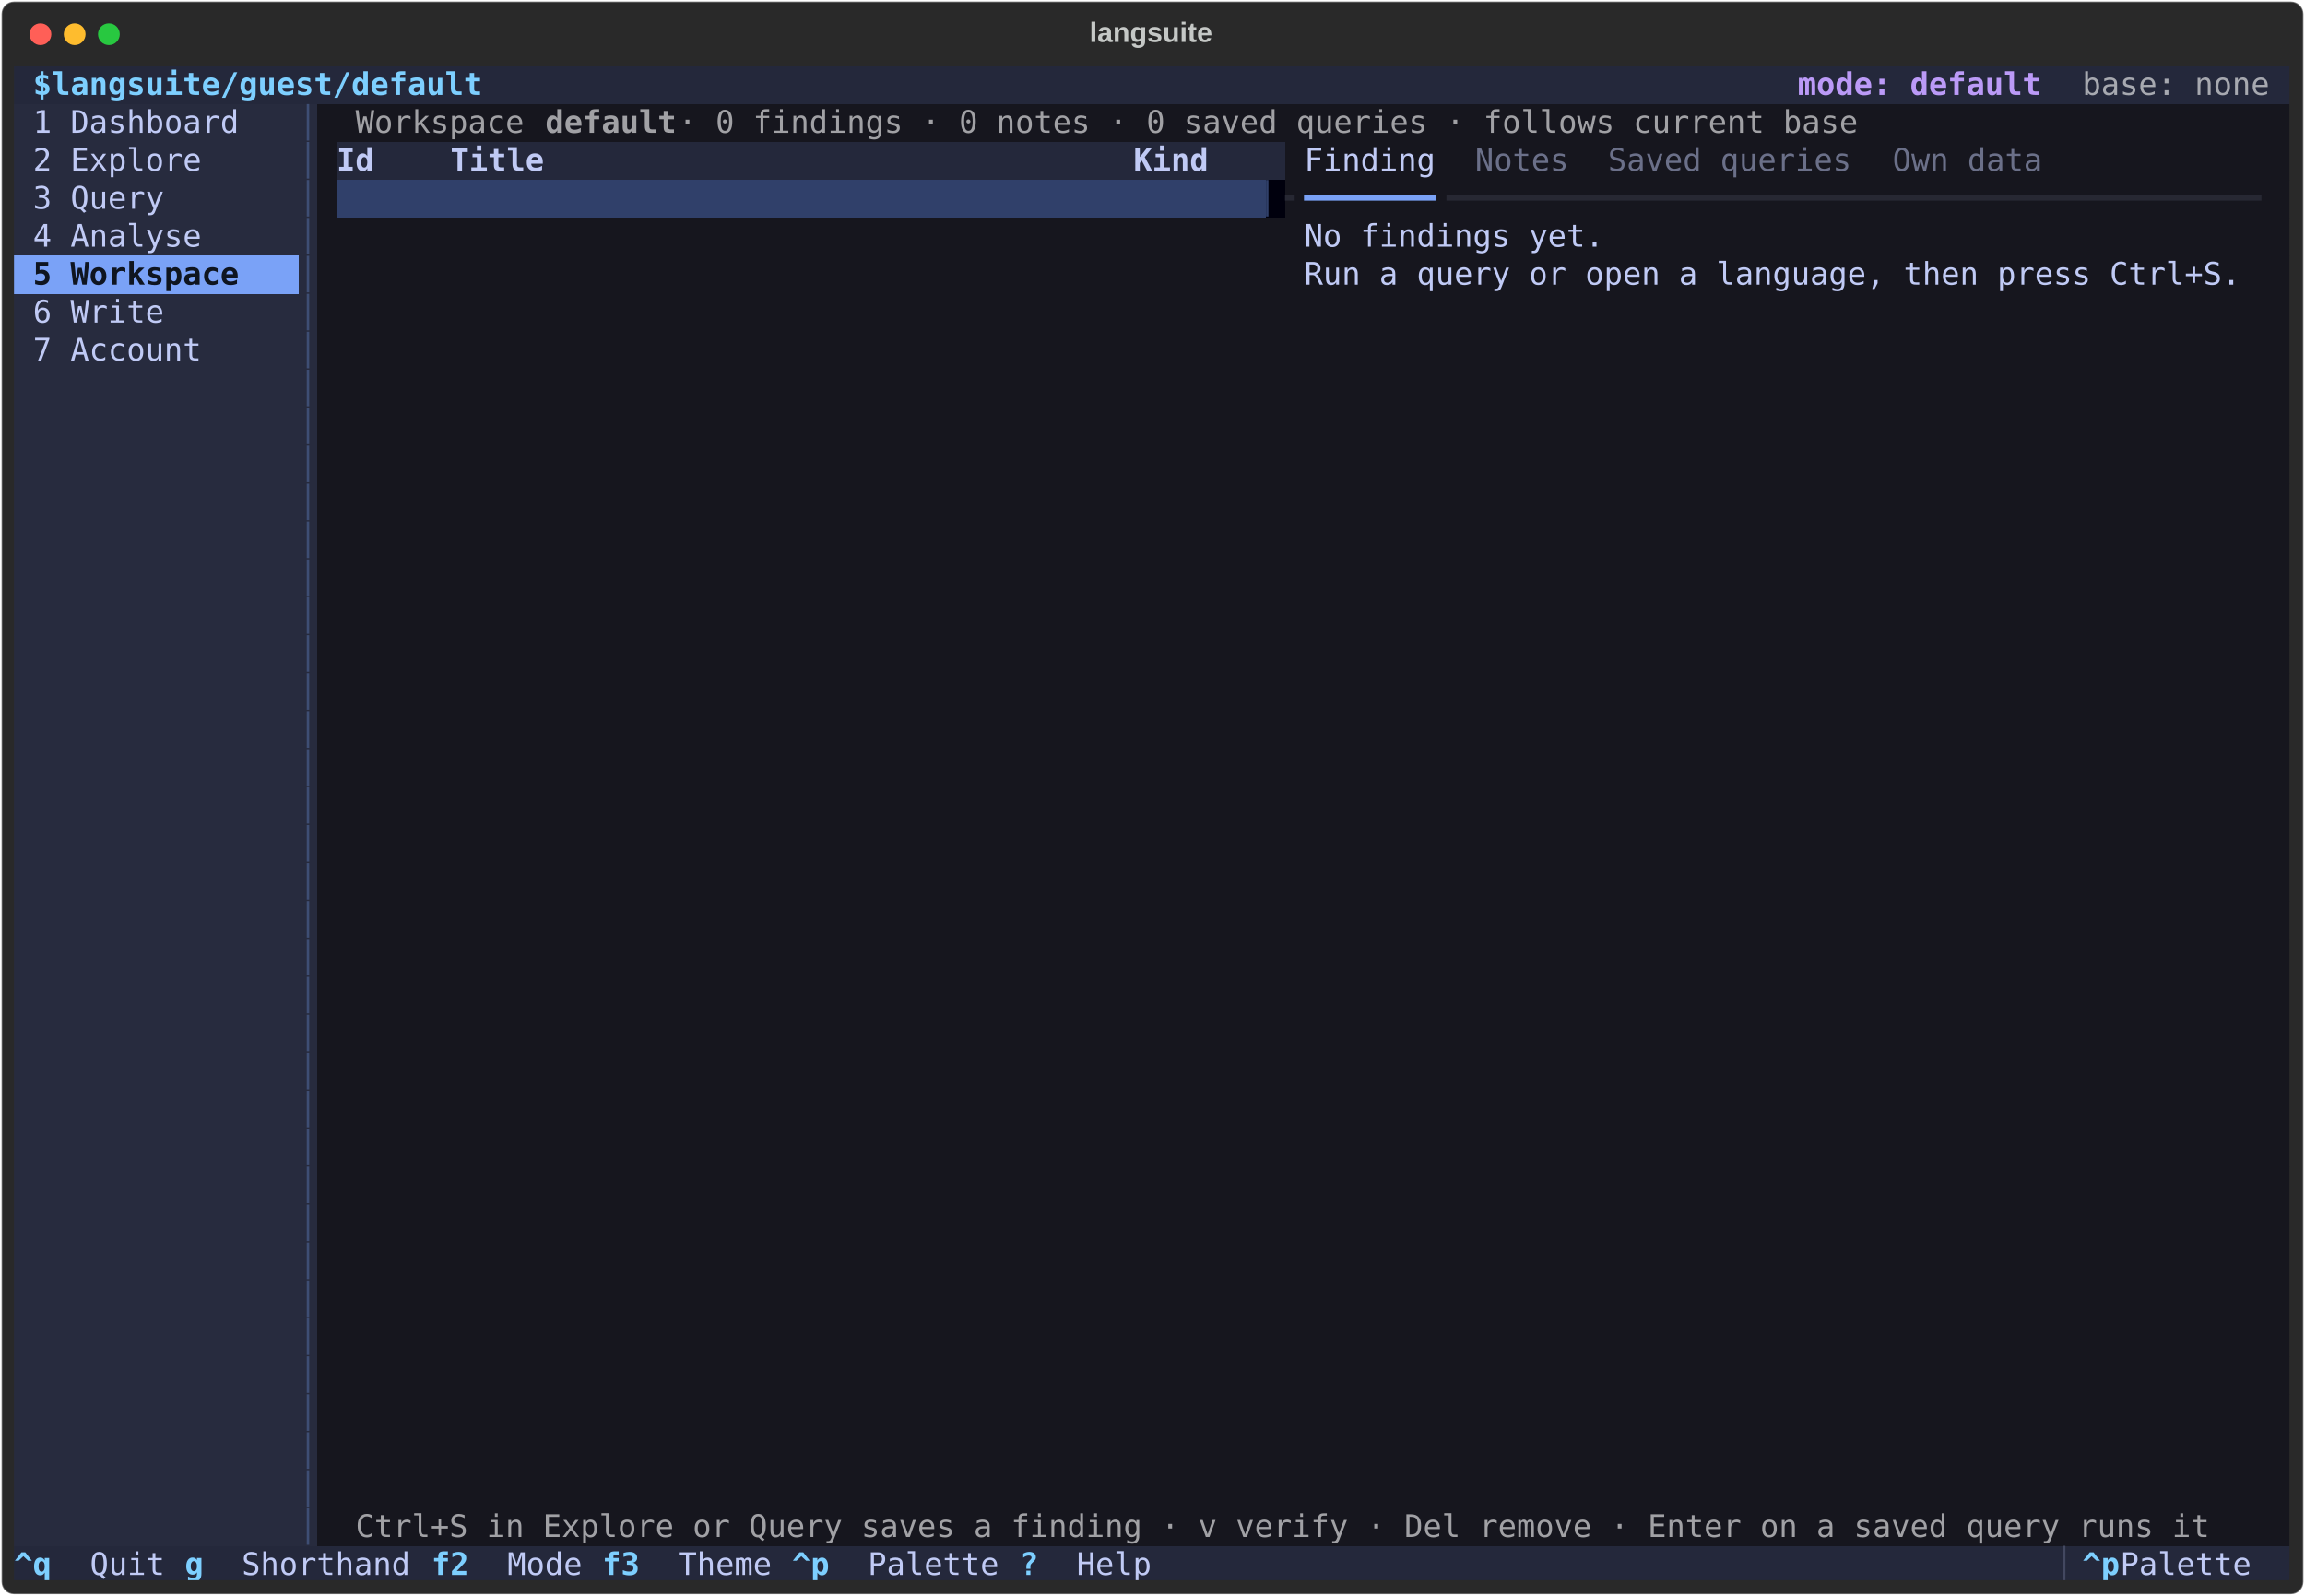
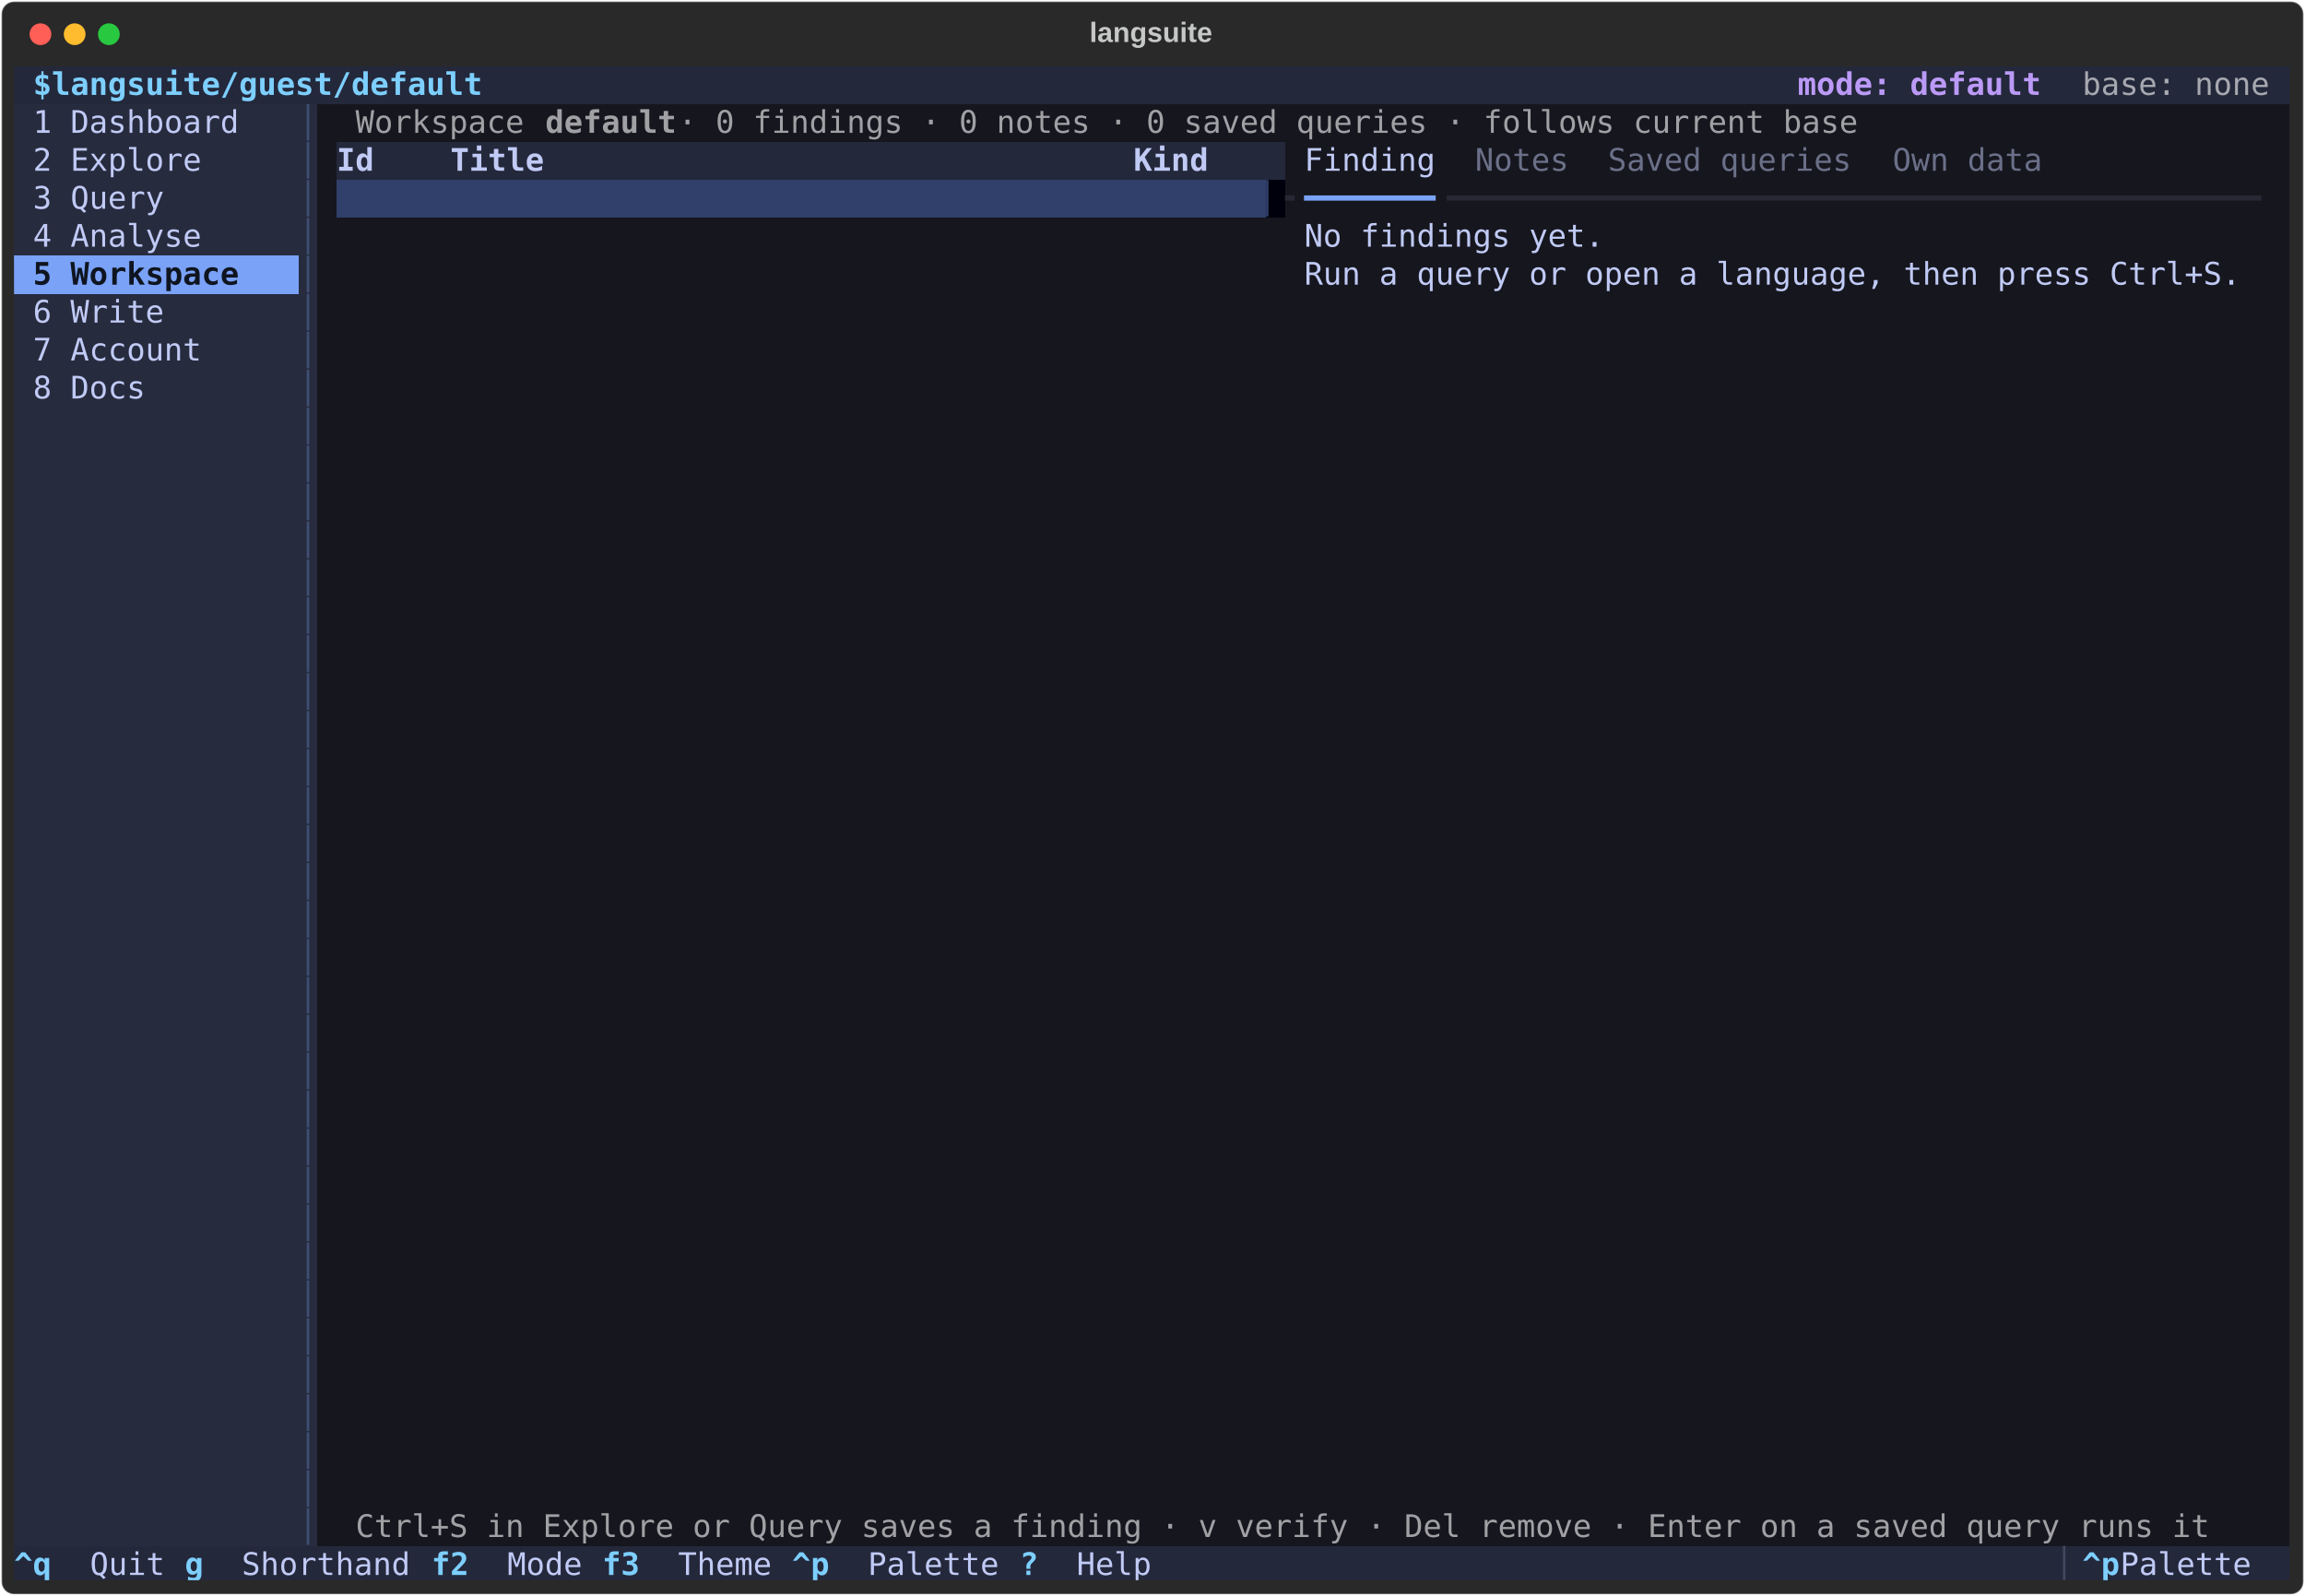
<svg xmlns="http://www.w3.org/2000/svg" class="rich-terminal" viewBox="0 0 1482 1026.0">
  <style>

    @font-face {
        font-family: "Fira Code";
        src: local("FiraCode-Regular"),
                url("https://cdnjs.cloudflare.com/ajax/libs/firacode/6.2.0/woff2/FiraCode-Regular.woff2") format("woff2"),
                url("https://cdnjs.cloudflare.com/ajax/libs/firacode/6.2.0/woff/FiraCode-Regular.woff") format("woff");
        font-style: normal;
        font-weight: 400;
    }
    @font-face {
        font-family: "Fira Code";
        src: local("FiraCode-Bold"),
                url("https://cdnjs.cloudflare.com/ajax/libs/firacode/6.2.0/woff2/FiraCode-Bold.woff2") format("woff2"),
                url("https://cdnjs.cloudflare.com/ajax/libs/firacode/6.2.0/woff/FiraCode-Bold.woff") format("woff");
        font-style: bold;
        font-weight: 700;
    }

    .terminal-matrix {
        font-family: Fira Code, monospace;
        font-size: 20px;
        line-height: 24.4px;
        font-variant-east-asian: full-width;
    }

    .terminal-title {
        font-size: 18px;
        font-weight: bold;
        font-family: arial;
    }

    .terminal-r1 { fill: #c5c8c6 }
.terminal-r2 { fill: #7dcfff;font-weight: bold }
.terminal-r3 { fill: #bb9af7;font-weight: bold }
.terminal-r4 { fill: #a7a9b0 }
.terminal-r5 { fill: #c0caf5 }
.terminal-r6 { fill: #3e4e74 }
.terminal-r7 { fill: #a1a1a5 }
.terminal-r8 { fill: #a1a1a5;font-weight: bold }
.terminal-r9 { fill: #c0caf5;font-weight: bold }
.terminal-r10 { fill: #6b7089 }
.terminal-r11 { fill: #1f2335 }
.terminal-r12 { fill: #30406a }
.terminal-r13 { fill: #272833 }
.terminal-r14 { fill: #7aa2f7 }
.terminal-r15 { fill: #0f1520;font-weight: bold }
.terminal-r16 { fill: #434860 }
    </style>
  <defs>
    <clipPath id="terminal-clip-terminal">
      <rect x="0" y="0" width="1463.0" height="975.0" />
    </clipPath>
    <clipPath id="terminal-line-0">
      <rect x="0" y="1.5" width="1464" height="24.65" />
    </clipPath>
    <clipPath id="terminal-line-1">
      <rect x="0" y="25.9" width="1464" height="24.65" />
    </clipPath>
    <clipPath id="terminal-line-2">
      <rect x="0" y="50.3" width="1464" height="24.65" />
    </clipPath>
    <clipPath id="terminal-line-3">
      <rect x="0" y="74.7" width="1464" height="24.65" />
    </clipPath>
    <clipPath id="terminal-line-4">
      <rect x="0" y="99.1" width="1464" height="24.65" />
    </clipPath>
    <clipPath id="terminal-line-5">
      <rect x="0" y="123.5" width="1464" height="24.65" />
    </clipPath>
    <clipPath id="terminal-line-6">
      <rect x="0" y="147.9" width="1464" height="24.65" />
    </clipPath>
    <clipPath id="terminal-line-7">
      <rect x="0" y="172.3" width="1464" height="24.65" />
    </clipPath>
    <clipPath id="terminal-line-8">
      <rect x="0" y="196.7" width="1464" height="24.65" />
    </clipPath>
    <clipPath id="terminal-line-9">
      <rect x="0" y="221.1" width="1464" height="24.65" />
    </clipPath>
    <clipPath id="terminal-line-10">
      <rect x="0" y="245.5" width="1464" height="24.65" />
    </clipPath>
    <clipPath id="terminal-line-11">
      <rect x="0" y="269.9" width="1464" height="24.65" />
    </clipPath>
    <clipPath id="terminal-line-12">
      <rect x="0" y="294.3" width="1464" height="24.65" />
    </clipPath>
    <clipPath id="terminal-line-13">
      <rect x="0" y="318.7" width="1464" height="24.65" />
    </clipPath>
    <clipPath id="terminal-line-14">
      <rect x="0" y="343.1" width="1464" height="24.65" />
    </clipPath>
    <clipPath id="terminal-line-15">
      <rect x="0" y="367.5" width="1464" height="24.65" />
    </clipPath>
    <clipPath id="terminal-line-16">
      <rect x="0" y="391.9" width="1464" height="24.65" />
    </clipPath>
    <clipPath id="terminal-line-17">
      <rect x="0" y="416.3" width="1464" height="24.65" />
    </clipPath>
    <clipPath id="terminal-line-18">
      <rect x="0" y="440.7" width="1464" height="24.65" />
    </clipPath>
    <clipPath id="terminal-line-19">
      <rect x="0" y="465.1" width="1464" height="24.65" />
    </clipPath>
    <clipPath id="terminal-line-20">
      <rect x="0" y="489.5" width="1464" height="24.65" />
    </clipPath>
    <clipPath id="terminal-line-21">
      <rect x="0" y="513.9" width="1464" height="24.65" />
    </clipPath>
    <clipPath id="terminal-line-22">
      <rect x="0" y="538.3" width="1464" height="24.65" />
    </clipPath>
    <clipPath id="terminal-line-23">
      <rect x="0" y="562.7" width="1464" height="24.65" />
    </clipPath>
    <clipPath id="terminal-line-24">
      <rect x="0" y="587.1" width="1464" height="24.65" />
    </clipPath>
    <clipPath id="terminal-line-25">
      <rect x="0" y="611.5" width="1464" height="24.65" />
    </clipPath>
    <clipPath id="terminal-line-26">
      <rect x="0" y="635.9" width="1464" height="24.65" />
    </clipPath>
    <clipPath id="terminal-line-27">
      <rect x="0" y="660.3" width="1464" height="24.65" />
    </clipPath>
    <clipPath id="terminal-line-28">
      <rect x="0" y="684.7" width="1464" height="24.65" />
    </clipPath>
    <clipPath id="terminal-line-29">
      <rect x="0" y="709.1" width="1464" height="24.65" />
    </clipPath>
    <clipPath id="terminal-line-30">
      <rect x="0" y="733.5" width="1464" height="24.65" />
    </clipPath>
    <clipPath id="terminal-line-31">
      <rect x="0" y="757.9" width="1464" height="24.65" />
    </clipPath>
    <clipPath id="terminal-line-32">
      <rect x="0" y="782.3" width="1464" height="24.65" />
    </clipPath>
    <clipPath id="terminal-line-33">
      <rect x="0" y="806.7" width="1464" height="24.65" />
    </clipPath>
    <clipPath id="terminal-line-34">
      <rect x="0" y="831.1" width="1464" height="24.65" />
    </clipPath>
    <clipPath id="terminal-line-35">
      <rect x="0" y="855.5" width="1464" height="24.65" />
    </clipPath>
    <clipPath id="terminal-line-36">
      <rect x="0" y="879.9" width="1464" height="24.65" />
    </clipPath>
    <clipPath id="terminal-line-37">
      <rect x="0" y="904.3" width="1464" height="24.65" />
    </clipPath>
    <clipPath id="terminal-line-38">
      <rect x="0" y="928.7" width="1464" height="24.65" />
    </clipPath>
  </defs>
  <rect fill="#292929" stroke="rgba(255,255,255,0.35)" stroke-width="1" x="1" y="1" width="1480" height="1024" rx="8" />
  <text class="terminal-title" fill="#c5c8c6" text-anchor="middle" x="740" y="27">langsuite</text>
  <g transform="translate(26,22)">
    <circle cx="0" cy="0" r="7" fill="#ff5f57" />
    <circle cx="22" cy="0" r="7" fill="#febc2e" />
    <circle cx="44" cy="0" r="7" fill="#28c840" />
  </g>
  <g transform="translate(9, 41)" clip-path="url(#terminal-clip-terminal)">
    <rect fill="#24283b" x="0" y="1.5" width="12.2" height="24.65" shape-rendering="crispEdges" />
    <rect fill="#24283b" x="12.2" y="1.5" width="292.8" height="24.65" shape-rendering="crispEdges" />
    <rect fill="#24283b" x="305" y="1.5" width="841.8" height="24.65" shape-rendering="crispEdges" />
    <rect fill="#24283b" x="1146.8" y="1.5" width="158.6" height="24.65" shape-rendering="crispEdges" />
    <rect fill="#24283b" x="1305.4" y="1.5" width="24.4" height="24.65" shape-rendering="crispEdges" />
    <rect fill="#24283b" x="1329.8" y="1.5" width="122" height="24.65" shape-rendering="crispEdges" />
    <rect fill="#24283b" x="1451.8" y="1.5" width="12.2" height="24.65" shape-rendering="crispEdges" />
    <rect fill="#272b3e" x="0" y="25.9" width="12.2" height="24.65" shape-rendering="crispEdges" />
    <rect fill="#272b3e" x="12.2" y="25.9" width="134.2" height="24.65" shape-rendering="crispEdges" />
    <rect fill="#272b3e" x="146.4" y="25.9" width="36.6" height="24.65" shape-rendering="crispEdges" />
    <rect fill="#272b3e" x="183" y="25.9" width="12.2" height="24.65" shape-rendering="crispEdges" />
    <rect fill="#16161e" x="195.2" y="25.9" width="24.4" height="24.65" shape-rendering="crispEdges" />
    <rect fill="#16161e" x="219.6" y="25.9" width="122" height="24.65" shape-rendering="crispEdges" />
    <rect fill="#16161e" x="341.6" y="25.9" width="85.4" height="24.65" shape-rendering="crispEdges" />
    <rect fill="#16161e" x="427" y="25.9" width="780.8" height="24.65" shape-rendering="crispEdges" />
    <rect fill="#16161e" x="1207.8" y="25.9" width="256.2" height="24.65" shape-rendering="crispEdges" />
    <rect fill="#272b3e" x="0" y="50.3" width="12.2" height="24.65" shape-rendering="crispEdges" />
    <rect fill="#272b3e" x="12.2" y="50.3" width="109.8" height="24.65" shape-rendering="crispEdges" />
    <rect fill="#272b3e" x="122" y="50.3" width="61" height="24.65" shape-rendering="crispEdges" />
    <rect fill="#272b3e" x="183" y="50.3" width="12.2" height="24.65" shape-rendering="crispEdges" />
    <rect fill="#16161e" x="195.2" y="50.3" width="12.2" height="24.65" shape-rendering="crispEdges" />
    <rect fill="#24283b" x="207.4" y="50.3" width="73.2" height="24.65" shape-rendering="crispEdges" />
    <rect fill="#24283b" x="280.6" y="50.3" width="439.2" height="24.65" shape-rendering="crispEdges" />
    <rect fill="#24283b" x="719.8" y="50.3" width="97.6" height="24.65" shape-rendering="crispEdges" />
    <rect fill="#16161e" x="817.4" y="50.3" width="12.2" height="24.65" shape-rendering="crispEdges" />
    <rect fill="#16161e" x="829.6" y="50.3" width="85.4" height="24.65" shape-rendering="crispEdges" />
    <rect fill="#16161e" x="915" y="50.3" width="24.4" height="24.65" shape-rendering="crispEdges" />
    <rect fill="#16161e" x="939.4" y="50.3" width="61" height="24.65" shape-rendering="crispEdges" />
    <rect fill="#16161e" x="1000.4" y="50.3" width="24.4" height="24.65" shape-rendering="crispEdges" />
    <rect fill="#16161e" x="1024.8" y="50.3" width="158.6" height="24.65" shape-rendering="crispEdges" />
    <rect fill="#16161e" x="1183.4" y="50.3" width="24.4" height="24.65" shape-rendering="crispEdges" />
    <rect fill="#16161e" x="1207.8" y="50.3" width="97.6" height="24.65" shape-rendering="crispEdges" />
    <rect fill="#16161e" x="1305.4" y="50.3" width="158.6" height="24.65" shape-rendering="crispEdges" />
    <rect fill="#272b3e" x="0" y="74.7" width="12.2" height="24.65" shape-rendering="crispEdges" />
    <rect fill="#272b3e" x="12.2" y="74.7" width="85.4" height="24.65" shape-rendering="crispEdges" />
    <rect fill="#272b3e" x="97.6" y="74.7" width="85.4" height="24.65" shape-rendering="crispEdges" />
    <rect fill="#272b3e" x="183" y="74.7" width="12.2" height="24.65" shape-rendering="crispEdges" />
    <rect fill="#16161e" x="195.2" y="74.7" width="12.2" height="24.65" shape-rendering="crispEdges" />
    <rect fill="#30406a" x="207.4" y="74.7" width="597.8" height="24.65" shape-rendering="crispEdges" />
    <rect fill="#00000d" x="805.2" y="74.7" width="12.2" height="24.65" shape-rendering="crispEdges" />
    <rect fill="#16161e" x="817.4" y="74.7" width="12.2" height="24.65" shape-rendering="crispEdges" />
    <rect fill="#16161e" x="829.6" y="74.7" width="85.4" height="24.65" shape-rendering="crispEdges" />
    <rect fill="#16161e" x="915" y="74.7" width="536.8" height="24.65" shape-rendering="crispEdges" />
    <rect fill="#16161e" x="1451.8" y="74.7" width="12.2" height="24.65" shape-rendering="crispEdges" />
    <rect fill="#272b3e" x="0" y="99.1" width="12.2" height="24.65" shape-rendering="crispEdges" />
    <rect fill="#272b3e" x="12.2" y="99.1" width="109.8" height="24.65" shape-rendering="crispEdges" />
    <rect fill="#272b3e" x="122" y="99.1" width="61" height="24.65" shape-rendering="crispEdges" />
    <rect fill="#272b3e" x="183" y="99.1" width="12.2" height="24.65" shape-rendering="crispEdges" />
    <rect fill="#16161e" x="195.2" y="99.1" width="634.4" height="24.65" shape-rendering="crispEdges" />
    <rect fill="#16161e" x="829.6" y="99.1" width="195.2" height="24.65" shape-rendering="crispEdges" />
    <rect fill="#16161e" x="1024.8" y="99.1" width="439.2" height="24.65" shape-rendering="crispEdges" />
    <rect fill="#7aa2f7" x="0" y="123.5" width="12.2" height="24.65" shape-rendering="crispEdges" />
    <rect fill="#7aa2f7" x="12.2" y="123.5" width="134.2" height="24.65" shape-rendering="crispEdges" />
    <rect fill="#7aa2f7" x="146.4" y="123.5" width="36.6" height="24.65" shape-rendering="crispEdges" />
    <rect fill="#272b3e" x="183" y="123.5" width="12.2" height="24.65" shape-rendering="crispEdges" />
    <rect fill="#16161e" x="195.2" y="123.5" width="634.4" height="24.65" shape-rendering="crispEdges" />
    <rect fill="#16161e" x="829.6" y="123.5" width="610" height="24.65" shape-rendering="crispEdges" />
    <rect fill="#16161e" x="1439.6" y="123.5" width="24.4" height="24.65" shape-rendering="crispEdges" />
    <rect fill="#272b3e" x="0" y="147.9" width="12.2" height="24.65" shape-rendering="crispEdges" />
    <rect fill="#272b3e" x="12.2" y="147.9" width="85.4" height="24.65" shape-rendering="crispEdges" />
    <rect fill="#272b3e" x="97.6" y="147.9" width="85.4" height="24.65" shape-rendering="crispEdges" />
    <rect fill="#272b3e" x="183" y="147.9" width="12.2" height="24.65" shape-rendering="crispEdges" />
    <rect fill="#16161e" x="195.2" y="147.9" width="1268.8" height="24.65" shape-rendering="crispEdges" />
    <rect fill="#272b3e" x="0" y="172.3" width="12.2" height="24.65" shape-rendering="crispEdges" />
    <rect fill="#272b3e" x="12.2" y="172.3" width="109.8" height="24.65" shape-rendering="crispEdges" />
    <rect fill="#272b3e" x="122" y="172.3" width="61" height="24.65" shape-rendering="crispEdges" />
    <rect fill="#272b3e" x="183" y="172.3" width="12.2" height="24.65" shape-rendering="crispEdges" />
    <rect fill="#16161e" x="195.2" y="172.3" width="1268.8" height="24.65" shape-rendering="crispEdges" />
-     <rect fill="#272b3e" x="0" y="196.7" width="183" height="24.65" shape-rendering="crispEdges" />
+     <rect fill="#272b3e" x="0" y="196.7" width="12.2" height="24.65" shape-rendering="crispEdges" />
+     <rect fill="#272b3e" x="12.2" y="196.7" width="73.2" height="24.65" shape-rendering="crispEdges" />
+     <rect fill="#272b3e" x="85.4" y="196.7" width="97.6" height="24.65" shape-rendering="crispEdges" />
    <rect fill="#272b3e" x="183" y="196.7" width="12.2" height="24.65" shape-rendering="crispEdges" />
    <rect fill="#16161e" x="195.2" y="196.7" width="1268.8" height="24.65" shape-rendering="crispEdges" />
    <rect fill="#272b3e" x="0" y="221.1" width="183" height="24.65" shape-rendering="crispEdges" />
    <rect fill="#272b3e" x="183" y="221.1" width="12.2" height="24.65" shape-rendering="crispEdges" />
    <rect fill="#16161e" x="195.2" y="221.1" width="1268.8" height="24.65" shape-rendering="crispEdges" />
    <rect fill="#272b3e" x="0" y="245.5" width="183" height="24.65" shape-rendering="crispEdges" />
    <rect fill="#272b3e" x="183" y="245.5" width="12.2" height="24.65" shape-rendering="crispEdges" />
    <rect fill="#16161e" x="195.2" y="245.5" width="1268.8" height="24.65" shape-rendering="crispEdges" />
    <rect fill="#272b3e" x="0" y="269.9" width="183" height="24.65" shape-rendering="crispEdges" />
    <rect fill="#272b3e" x="183" y="269.9" width="12.2" height="24.65" shape-rendering="crispEdges" />
    <rect fill="#16161e" x="195.2" y="269.9" width="1268.8" height="24.65" shape-rendering="crispEdges" />
    <rect fill="#272b3e" x="0" y="294.3" width="183" height="24.65" shape-rendering="crispEdges" />
    <rect fill="#272b3e" x="183" y="294.3" width="12.2" height="24.65" shape-rendering="crispEdges" />
    <rect fill="#16161e" x="195.2" y="294.3" width="1268.8" height="24.65" shape-rendering="crispEdges" />
    <rect fill="#272b3e" x="0" y="318.7" width="183" height="24.65" shape-rendering="crispEdges" />
    <rect fill="#272b3e" x="183" y="318.7" width="12.2" height="24.65" shape-rendering="crispEdges" />
    <rect fill="#16161e" x="195.2" y="318.7" width="1268.8" height="24.65" shape-rendering="crispEdges" />
    <rect fill="#272b3e" x="0" y="343.1" width="183" height="24.65" shape-rendering="crispEdges" />
    <rect fill="#272b3e" x="183" y="343.1" width="12.2" height="24.65" shape-rendering="crispEdges" />
    <rect fill="#16161e" x="195.2" y="343.1" width="1268.8" height="24.65" shape-rendering="crispEdges" />
    <rect fill="#272b3e" x="0" y="367.5" width="183" height="24.65" shape-rendering="crispEdges" />
    <rect fill="#272b3e" x="183" y="367.5" width="12.2" height="24.65" shape-rendering="crispEdges" />
    <rect fill="#16161e" x="195.2" y="367.5" width="1268.8" height="24.65" shape-rendering="crispEdges" />
    <rect fill="#272b3e" x="0" y="391.9" width="183" height="24.65" shape-rendering="crispEdges" />
    <rect fill="#272b3e" x="183" y="391.9" width="12.2" height="24.65" shape-rendering="crispEdges" />
    <rect fill="#16161e" x="195.2" y="391.9" width="1268.8" height="24.65" shape-rendering="crispEdges" />
    <rect fill="#272b3e" x="0" y="416.3" width="183" height="24.65" shape-rendering="crispEdges" />
    <rect fill="#272b3e" x="183" y="416.3" width="12.2" height="24.65" shape-rendering="crispEdges" />
    <rect fill="#16161e" x="195.2" y="416.3" width="1268.8" height="24.65" shape-rendering="crispEdges" />
    <rect fill="#272b3e" x="0" y="440.7" width="183" height="24.65" shape-rendering="crispEdges" />
    <rect fill="#272b3e" x="183" y="440.7" width="12.2" height="24.65" shape-rendering="crispEdges" />
    <rect fill="#16161e" x="195.2" y="440.7" width="1268.8" height="24.65" shape-rendering="crispEdges" />
    <rect fill="#272b3e" x="0" y="465.1" width="183" height="24.65" shape-rendering="crispEdges" />
    <rect fill="#272b3e" x="183" y="465.1" width="12.2" height="24.65" shape-rendering="crispEdges" />
    <rect fill="#16161e" x="195.2" y="465.1" width="1268.8" height="24.65" shape-rendering="crispEdges" />
    <rect fill="#272b3e" x="0" y="489.5" width="183" height="24.65" shape-rendering="crispEdges" />
    <rect fill="#272b3e" x="183" y="489.5" width="12.2" height="24.65" shape-rendering="crispEdges" />
    <rect fill="#16161e" x="195.2" y="489.5" width="1268.8" height="24.65" shape-rendering="crispEdges" />
    <rect fill="#272b3e" x="0" y="513.9" width="183" height="24.65" shape-rendering="crispEdges" />
    <rect fill="#272b3e" x="183" y="513.9" width="12.2" height="24.65" shape-rendering="crispEdges" />
    <rect fill="#16161e" x="195.2" y="513.9" width="1268.8" height="24.65" shape-rendering="crispEdges" />
    <rect fill="#272b3e" x="0" y="538.3" width="183" height="24.65" shape-rendering="crispEdges" />
    <rect fill="#272b3e" x="183" y="538.3" width="12.2" height="24.65" shape-rendering="crispEdges" />
    <rect fill="#16161e" x="195.2" y="538.3" width="1268.8" height="24.65" shape-rendering="crispEdges" />
    <rect fill="#272b3e" x="0" y="562.7" width="183" height="24.65" shape-rendering="crispEdges" />
    <rect fill="#272b3e" x="183" y="562.7" width="12.2" height="24.65" shape-rendering="crispEdges" />
    <rect fill="#16161e" x="195.2" y="562.7" width="1268.8" height="24.65" shape-rendering="crispEdges" />
    <rect fill="#272b3e" x="0" y="587.1" width="183" height="24.65" shape-rendering="crispEdges" />
    <rect fill="#272b3e" x="183" y="587.1" width="12.2" height="24.65" shape-rendering="crispEdges" />
    <rect fill="#16161e" x="195.2" y="587.1" width="1268.8" height="24.65" shape-rendering="crispEdges" />
    <rect fill="#272b3e" x="0" y="611.5" width="183" height="24.65" shape-rendering="crispEdges" />
    <rect fill="#272b3e" x="183" y="611.5" width="12.2" height="24.65" shape-rendering="crispEdges" />
    <rect fill="#16161e" x="195.2" y="611.5" width="1268.8" height="24.65" shape-rendering="crispEdges" />
    <rect fill="#272b3e" x="0" y="635.9" width="183" height="24.65" shape-rendering="crispEdges" />
    <rect fill="#272b3e" x="183" y="635.9" width="12.2" height="24.65" shape-rendering="crispEdges" />
    <rect fill="#16161e" x="195.2" y="635.9" width="1268.8" height="24.65" shape-rendering="crispEdges" />
    <rect fill="#272b3e" x="0" y="660.3" width="183" height="24.65" shape-rendering="crispEdges" />
    <rect fill="#272b3e" x="183" y="660.3" width="12.2" height="24.65" shape-rendering="crispEdges" />
    <rect fill="#16161e" x="195.2" y="660.3" width="1268.8" height="24.65" shape-rendering="crispEdges" />
    <rect fill="#272b3e" x="0" y="684.7" width="183" height="24.65" shape-rendering="crispEdges" />
    <rect fill="#272b3e" x="183" y="684.7" width="12.2" height="24.65" shape-rendering="crispEdges" />
    <rect fill="#16161e" x="195.2" y="684.7" width="1268.8" height="24.65" shape-rendering="crispEdges" />
    <rect fill="#272b3e" x="0" y="709.1" width="183" height="24.65" shape-rendering="crispEdges" />
    <rect fill="#272b3e" x="183" y="709.1" width="12.2" height="24.65" shape-rendering="crispEdges" />
    <rect fill="#16161e" x="195.2" y="709.1" width="1268.8" height="24.65" shape-rendering="crispEdges" />
    <rect fill="#272b3e" x="0" y="733.5" width="183" height="24.65" shape-rendering="crispEdges" />
    <rect fill="#272b3e" x="183" y="733.5" width="12.2" height="24.65" shape-rendering="crispEdges" />
    <rect fill="#16161e" x="195.2" y="733.5" width="1268.8" height="24.65" shape-rendering="crispEdges" />
    <rect fill="#272b3e" x="0" y="757.9" width="183" height="24.65" shape-rendering="crispEdges" />
    <rect fill="#272b3e" x="183" y="757.9" width="12.2" height="24.65" shape-rendering="crispEdges" />
    <rect fill="#16161e" x="195.2" y="757.9" width="1268.8" height="24.65" shape-rendering="crispEdges" />
    <rect fill="#272b3e" x="0" y="782.3" width="183" height="24.65" shape-rendering="crispEdges" />
    <rect fill="#272b3e" x="183" y="782.3" width="12.2" height="24.65" shape-rendering="crispEdges" />
    <rect fill="#16161e" x="195.2" y="782.3" width="1268.8" height="24.65" shape-rendering="crispEdges" />
    <rect fill="#272b3e" x="0" y="806.7" width="183" height="24.65" shape-rendering="crispEdges" />
    <rect fill="#272b3e" x="183" y="806.7" width="12.2" height="24.65" shape-rendering="crispEdges" />
    <rect fill="#16161e" x="195.2" y="806.7" width="1268.8" height="24.65" shape-rendering="crispEdges" />
    <rect fill="#272b3e" x="0" y="831.1" width="183" height="24.65" shape-rendering="crispEdges" />
    <rect fill="#272b3e" x="183" y="831.1" width="12.2" height="24.65" shape-rendering="crispEdges" />
    <rect fill="#16161e" x="195.2" y="831.1" width="1268.8" height="24.65" shape-rendering="crispEdges" />
    <rect fill="#272b3e" x="0" y="855.5" width="183" height="24.65" shape-rendering="crispEdges" />
    <rect fill="#272b3e" x="183" y="855.5" width="12.2" height="24.65" shape-rendering="crispEdges" />
    <rect fill="#16161e" x="195.2" y="855.5" width="1268.8" height="24.65" shape-rendering="crispEdges" />
    <rect fill="#272b3e" x="0" y="879.9" width="183" height="24.65" shape-rendering="crispEdges" />
    <rect fill="#272b3e" x="183" y="879.9" width="12.2" height="24.65" shape-rendering="crispEdges" />
    <rect fill="#16161e" x="195.2" y="879.9" width="1268.8" height="24.65" shape-rendering="crispEdges" />
    <rect fill="#272b3e" x="0" y="904.3" width="183" height="24.65" shape-rendering="crispEdges" />
    <rect fill="#272b3e" x="183" y="904.3" width="12.2" height="24.65" shape-rendering="crispEdges" />
    <rect fill="#16161e" x="195.2" y="904.3" width="1268.8" height="24.65" shape-rendering="crispEdges" />
    <rect fill="#272b3e" x="0" y="928.7" width="183" height="24.65" shape-rendering="crispEdges" />
    <rect fill="#272b3e" x="183" y="928.7" width="12.2" height="24.65" shape-rendering="crispEdges" />
    <rect fill="#16161e" x="195.2" y="928.7" width="24.4" height="24.65" shape-rendering="crispEdges" />
    <rect fill="#16161e" x="219.6" y="928.7" width="1207.8" height="24.65" shape-rendering="crispEdges" />
    <rect fill="#16161e" x="1427.4" y="928.7" width="36.6" height="24.65" shape-rendering="crispEdges" />
    <rect fill="#24283b" x="0" y="953.1" width="48.8" height="24.65" shape-rendering="crispEdges" />
    <rect fill="#24283b" x="48.8" y="953.1" width="61" height="24.65" shape-rendering="crispEdges" />
    <rect fill="#24283b" x="109.8" y="953.1" width="36.6" height="24.65" shape-rendering="crispEdges" />
    <rect fill="#24283b" x="146.4" y="953.1" width="122" height="24.65" shape-rendering="crispEdges" />
    <rect fill="#24283b" x="268.4" y="953.1" width="48.8" height="24.65" shape-rendering="crispEdges" />
    <rect fill="#24283b" x="317.2" y="953.1" width="61" height="24.65" shape-rendering="crispEdges" />
    <rect fill="#24283b" x="378.2" y="953.1" width="48.8" height="24.65" shape-rendering="crispEdges" />
    <rect fill="#24283b" x="427" y="953.1" width="73.2" height="24.65" shape-rendering="crispEdges" />
    <rect fill="#24283b" x="500.2" y="953.1" width="48.8" height="24.65" shape-rendering="crispEdges" />
    <rect fill="#24283b" x="549" y="953.1" width="97.6" height="24.65" shape-rendering="crispEdges" />
    <rect fill="#24283b" x="646.6" y="953.1" width="36.6" height="24.65" shape-rendering="crispEdges" />
    <rect fill="#24283b" x="683.2" y="953.1" width="61" height="24.65" shape-rendering="crispEdges" />
    <rect fill="#24283b" x="744.2" y="953.1" width="573.4" height="24.65" shape-rendering="crispEdges" />
    <rect fill="#24283b" x="1317.6" y="953.1" width="12.2" height="24.65" shape-rendering="crispEdges" />
    <rect fill="#24283b" x="1329.8" y="953.1" width="24.4" height="24.65" shape-rendering="crispEdges" />
    <rect fill="#24283b" x="1354.2" y="953.1" width="97.6" height="24.65" shape-rendering="crispEdges" />
    <rect fill="#24283b" x="1451.8" y="953.1" width="12.2" height="24.65" shape-rendering="crispEdges" />
    <g class="terminal-matrix">
      <text class="terminal-r2" x="12.2" y="20" textLength="292.8" clip-path="url(#terminal-line-0)">$langsuite/guest/default</text>
      <text class="terminal-r3" x="1146.8" y="20" textLength="158.6" clip-path="url(#terminal-line-0)">mode: default</text>
      <text class="terminal-r4" x="1329.8" y="20" textLength="122" clip-path="url(#terminal-line-0)">base: none</text>
      <text class="terminal-r1" x="1464" y="20" textLength="12.2" clip-path="url(#terminal-line-0)">
</text>
      <text class="terminal-r5" x="12.2" y="44.4" textLength="134.2" clip-path="url(#terminal-line-1)">1 Dashboard</text>
      <text class="terminal-r6" x="183" y="44.4" textLength="12.2" clip-path="url(#terminal-line-1)">│</text>
      <text class="terminal-r7" x="219.6" y="44.4" textLength="122" clip-path="url(#terminal-line-1)">Workspace </text>
      <text class="terminal-r8" x="341.6" y="44.4" textLength="85.4" clip-path="url(#terminal-line-1)">default</text>
      <text class="terminal-r7" x="427" y="44.4" textLength="780.8" clip-path="url(#terminal-line-1)"> · 0 findings · 0 notes · 0 saved queries · follows current base</text>
      <text class="terminal-r1" x="1464" y="44.4" textLength="12.2" clip-path="url(#terminal-line-1)">
</text>
      <text class="terminal-r5" x="12.2" y="68.8" textLength="109.8" clip-path="url(#terminal-line-2)">2 Explore</text>
      <text class="terminal-r6" x="183" y="68.8" textLength="12.2" clip-path="url(#terminal-line-2)">│</text>
      <text class="terminal-r9" x="207.4" y="68.8" textLength="73.2" clip-path="url(#terminal-line-2)"> Id   </text>
      <text class="terminal-r9" x="280.6" y="68.8" textLength="439.2" clip-path="url(#terminal-line-2)"> Title                              </text>
      <text class="terminal-r9" x="719.8" y="68.8" textLength="97.6" clip-path="url(#terminal-line-2)"> Kind   </text>
      <text class="terminal-r5" x="829.6" y="68.8" textLength="85.4" clip-path="url(#terminal-line-2)">Finding</text>
      <text class="terminal-r10" x="939.4" y="68.8" textLength="61" clip-path="url(#terminal-line-2)">Notes</text>
      <text class="terminal-r10" x="1024.8" y="68.8" textLength="158.6" clip-path="url(#terminal-line-2)">Saved queries</text>
      <text class="terminal-r10" x="1207.8" y="68.8" textLength="97.6" clip-path="url(#terminal-line-2)">Own data</text>
      <text class="terminal-r1" x="1464" y="68.8" textLength="12.2" clip-path="url(#terminal-line-2)">
</text>
      <text class="terminal-r5" x="12.2" y="93.2" textLength="85.4" clip-path="url(#terminal-line-3)">3 Query</text>
      <text class="terminal-r6" x="183" y="93.2" textLength="12.2" clip-path="url(#terminal-line-3)">│</text>
      <text class="terminal-r12" x="805.2" y="93.2" textLength="12.2" clip-path="url(#terminal-line-3)">▏</text>
      <text class="terminal-r13" x="817.4" y="93.2" textLength="12.2" clip-path="url(#terminal-line-3)">╸</text>
      <text class="terminal-r14" x="829.6" y="93.2" textLength="85.4" clip-path="url(#terminal-line-3)">━━━━━━━</text>
      <text class="terminal-r13" x="915" y="93.2" textLength="536.8" clip-path="url(#terminal-line-3)">╺━━━━━━━━━━━━━━━━━━━━━━━━━━━━━━━━━━━━━━━━━━━</text>
      <text class="terminal-r1" x="1464" y="93.2" textLength="12.2" clip-path="url(#terminal-line-3)">
</text>
      <text class="terminal-r5" x="12.2" y="117.6" textLength="109.8" clip-path="url(#terminal-line-4)">4 Analyse</text>
      <text class="terminal-r6" x="183" y="117.6" textLength="12.2" clip-path="url(#terminal-line-4)">│</text>
      <text class="terminal-r5" x="829.6" y="117.6" textLength="195.2" clip-path="url(#terminal-line-4)">No findings yet.</text>
      <text class="terminal-r1" x="1464" y="117.6" textLength="12.2" clip-path="url(#terminal-line-4)">
</text>
      <text class="terminal-r15" x="12.2" y="142" textLength="134.2" clip-path="url(#terminal-line-5)">5 Workspace</text>
      <text class="terminal-r6" x="183" y="142" textLength="12.2" clip-path="url(#terminal-line-5)">│</text>
      <text class="terminal-r5" x="829.6" y="142" textLength="610" clip-path="url(#terminal-line-5)">Run a query or open a language, then press Ctrl+S.</text>
      <text class="terminal-r1" x="1464" y="142" textLength="12.2" clip-path="url(#terminal-line-5)">
</text>
      <text class="terminal-r5" x="12.2" y="166.4" textLength="85.4" clip-path="url(#terminal-line-6)">6 Write</text>
      <text class="terminal-r6" x="183" y="166.4" textLength="12.2" clip-path="url(#terminal-line-6)">│</text>
      <text class="terminal-r1" x="1464" y="166.4" textLength="12.2" clip-path="url(#terminal-line-6)">
</text>
      <text class="terminal-r5" x="12.2" y="190.8" textLength="109.8" clip-path="url(#terminal-line-7)">7 Account</text>
      <text class="terminal-r6" x="183" y="190.8" textLength="12.2" clip-path="url(#terminal-line-7)">│</text>
      <text class="terminal-r1" x="1464" y="190.8" textLength="12.2" clip-path="url(#terminal-line-7)">
</text>
+       <text class="terminal-r5" x="12.2" y="215.2" textLength="73.2" clip-path="url(#terminal-line-8)">8 Docs</text>
      <text class="terminal-r6" x="183" y="215.2" textLength="12.2" clip-path="url(#terminal-line-8)">│</text>
      <text class="terminal-r1" x="1464" y="215.2" textLength="12.2" clip-path="url(#terminal-line-8)">
</text>
      <text class="terminal-r6" x="183" y="239.6" textLength="12.2" clip-path="url(#terminal-line-9)">│</text>
      <text class="terminal-r1" x="1464" y="239.6" textLength="12.2" clip-path="url(#terminal-line-9)">
</text>
      <text class="terminal-r6" x="183" y="264" textLength="12.2" clip-path="url(#terminal-line-10)">│</text>
      <text class="terminal-r1" x="1464" y="264" textLength="12.2" clip-path="url(#terminal-line-10)">
</text>
      <text class="terminal-r6" x="183" y="288.4" textLength="12.2" clip-path="url(#terminal-line-11)">│</text>
      <text class="terminal-r1" x="1464" y="288.4" textLength="12.2" clip-path="url(#terminal-line-11)">
</text>
      <text class="terminal-r6" x="183" y="312.8" textLength="12.2" clip-path="url(#terminal-line-12)">│</text>
      <text class="terminal-r1" x="1464" y="312.8" textLength="12.2" clip-path="url(#terminal-line-12)">
</text>
      <text class="terminal-r6" x="183" y="337.2" textLength="12.2" clip-path="url(#terminal-line-13)">│</text>
      <text class="terminal-r1" x="1464" y="337.2" textLength="12.2" clip-path="url(#terminal-line-13)">
</text>
      <text class="terminal-r6" x="183" y="361.6" textLength="12.2" clip-path="url(#terminal-line-14)">│</text>
      <text class="terminal-r1" x="1464" y="361.6" textLength="12.2" clip-path="url(#terminal-line-14)">
</text>
      <text class="terminal-r6" x="183" y="386" textLength="12.2" clip-path="url(#terminal-line-15)">│</text>
      <text class="terminal-r1" x="1464" y="386" textLength="12.2" clip-path="url(#terminal-line-15)">
</text>
      <text class="terminal-r6" x="183" y="410.4" textLength="12.2" clip-path="url(#terminal-line-16)">│</text>
      <text class="terminal-r1" x="1464" y="410.4" textLength="12.2" clip-path="url(#terminal-line-16)">
</text>
      <text class="terminal-r6" x="183" y="434.8" textLength="12.2" clip-path="url(#terminal-line-17)">│</text>
      <text class="terminal-r1" x="1464" y="434.8" textLength="12.2" clip-path="url(#terminal-line-17)">
</text>
      <text class="terminal-r6" x="183" y="459.2" textLength="12.2" clip-path="url(#terminal-line-18)">│</text>
      <text class="terminal-r1" x="1464" y="459.2" textLength="12.2" clip-path="url(#terminal-line-18)">
</text>
      <text class="terminal-r6" x="183" y="483.6" textLength="12.2" clip-path="url(#terminal-line-19)">│</text>
      <text class="terminal-r1" x="1464" y="483.6" textLength="12.2" clip-path="url(#terminal-line-19)">
</text>
      <text class="terminal-r6" x="183" y="508" textLength="12.2" clip-path="url(#terminal-line-20)">│</text>
      <text class="terminal-r1" x="1464" y="508" textLength="12.2" clip-path="url(#terminal-line-20)">
</text>
      <text class="terminal-r6" x="183" y="532.4" textLength="12.2" clip-path="url(#terminal-line-21)">│</text>
      <text class="terminal-r1" x="1464" y="532.4" textLength="12.2" clip-path="url(#terminal-line-21)">
</text>
      <text class="terminal-r6" x="183" y="556.8" textLength="12.2" clip-path="url(#terminal-line-22)">│</text>
      <text class="terminal-r1" x="1464" y="556.8" textLength="12.2" clip-path="url(#terminal-line-22)">
</text>
      <text class="terminal-r6" x="183" y="581.2" textLength="12.2" clip-path="url(#terminal-line-23)">│</text>
      <text class="terminal-r1" x="1464" y="581.2" textLength="12.2" clip-path="url(#terminal-line-23)">
</text>
      <text class="terminal-r6" x="183" y="605.6" textLength="12.2" clip-path="url(#terminal-line-24)">│</text>
      <text class="terminal-r1" x="1464" y="605.6" textLength="12.2" clip-path="url(#terminal-line-24)">
</text>
      <text class="terminal-r6" x="183" y="630" textLength="12.2" clip-path="url(#terminal-line-25)">│</text>
      <text class="terminal-r1" x="1464" y="630" textLength="12.2" clip-path="url(#terminal-line-25)">
</text>
      <text class="terminal-r6" x="183" y="654.4" textLength="12.2" clip-path="url(#terminal-line-26)">│</text>
      <text class="terminal-r1" x="1464" y="654.4" textLength="12.2" clip-path="url(#terminal-line-26)">
</text>
      <text class="terminal-r6" x="183" y="678.8" textLength="12.2" clip-path="url(#terminal-line-27)">│</text>
      <text class="terminal-r1" x="1464" y="678.8" textLength="12.2" clip-path="url(#terminal-line-27)">
</text>
      <text class="terminal-r6" x="183" y="703.2" textLength="12.2" clip-path="url(#terminal-line-28)">│</text>
      <text class="terminal-r1" x="1464" y="703.2" textLength="12.2" clip-path="url(#terminal-line-28)">
</text>
      <text class="terminal-r6" x="183" y="727.6" textLength="12.2" clip-path="url(#terminal-line-29)">│</text>
      <text class="terminal-r1" x="1464" y="727.6" textLength="12.2" clip-path="url(#terminal-line-29)">
</text>
      <text class="terminal-r6" x="183" y="752" textLength="12.2" clip-path="url(#terminal-line-30)">│</text>
      <text class="terminal-r1" x="1464" y="752" textLength="12.2" clip-path="url(#terminal-line-30)">
</text>
      <text class="terminal-r6" x="183" y="776.4" textLength="12.2" clip-path="url(#terminal-line-31)">│</text>
      <text class="terminal-r1" x="1464" y="776.4" textLength="12.2" clip-path="url(#terminal-line-31)">
</text>
      <text class="terminal-r6" x="183" y="800.8" textLength="12.2" clip-path="url(#terminal-line-32)">│</text>
      <text class="terminal-r1" x="1464" y="800.8" textLength="12.2" clip-path="url(#terminal-line-32)">
</text>
      <text class="terminal-r6" x="183" y="825.2" textLength="12.2" clip-path="url(#terminal-line-33)">│</text>
      <text class="terminal-r1" x="1464" y="825.2" textLength="12.2" clip-path="url(#terminal-line-33)">
</text>
      <text class="terminal-r6" x="183" y="849.6" textLength="12.2" clip-path="url(#terminal-line-34)">│</text>
      <text class="terminal-r1" x="1464" y="849.6" textLength="12.2" clip-path="url(#terminal-line-34)">
</text>
      <text class="terminal-r6" x="183" y="874" textLength="12.2" clip-path="url(#terminal-line-35)">│</text>
      <text class="terminal-r1" x="1464" y="874" textLength="12.2" clip-path="url(#terminal-line-35)">
</text>
      <text class="terminal-r6" x="183" y="898.4" textLength="12.2" clip-path="url(#terminal-line-36)">│</text>
      <text class="terminal-r1" x="1464" y="898.4" textLength="12.2" clip-path="url(#terminal-line-36)">
</text>
      <text class="terminal-r6" x="183" y="922.8" textLength="12.2" clip-path="url(#terminal-line-37)">│</text>
      <text class="terminal-r1" x="1464" y="922.8" textLength="12.2" clip-path="url(#terminal-line-37)">
</text>
      <text class="terminal-r6" x="183" y="947.2" textLength="12.2" clip-path="url(#terminal-line-38)">│</text>
      <text class="terminal-r7" x="219.6" y="947.2" textLength="1207.8" clip-path="url(#terminal-line-38)">Ctrl+S in Explore or Query saves a finding · v verify · Del remove · Enter on a saved query runs it</text>
      <text class="terminal-r1" x="1464" y="947.2" textLength="12.2" clip-path="url(#terminal-line-38)">
</text>
      <text class="terminal-r2" x="0" y="971.6" textLength="48.8" clip-path="url(#terminal-line-39)"> ^q </text>
      <text class="terminal-r5" x="48.8" y="971.6" textLength="61" clip-path="url(#terminal-line-39)">Quit </text>
      <text class="terminal-r2" x="109.8" y="971.6" textLength="36.6" clip-path="url(#terminal-line-39)"> g </text>
      <text class="terminal-r5" x="146.4" y="971.6" textLength="122" clip-path="url(#terminal-line-39)">Shorthand </text>
      <text class="terminal-r2" x="268.4" y="971.6" textLength="48.8" clip-path="url(#terminal-line-39)"> f2 </text>
      <text class="terminal-r5" x="317.2" y="971.6" textLength="61" clip-path="url(#terminal-line-39)">Mode </text>
      <text class="terminal-r2" x="378.2" y="971.6" textLength="48.8" clip-path="url(#terminal-line-39)"> f3 </text>
      <text class="terminal-r5" x="427" y="971.6" textLength="73.2" clip-path="url(#terminal-line-39)">Theme </text>
      <text class="terminal-r2" x="500.2" y="971.6" textLength="48.8" clip-path="url(#terminal-line-39)"> ^p </text>
      <text class="terminal-r5" x="549" y="971.6" textLength="97.6" clip-path="url(#terminal-line-39)">Palette </text>
      <text class="terminal-r2" x="646.6" y="971.6" textLength="36.6" clip-path="url(#terminal-line-39)"> ? </text>
      <text class="terminal-r5" x="683.2" y="971.6" textLength="61" clip-path="url(#terminal-line-39)">Help </text>
      <text class="terminal-r16" x="1317.6" y="971.6" textLength="12.2" clip-path="url(#terminal-line-39)">▏</text>
      <text class="terminal-r2" x="1329.8" y="971.6" textLength="24.4" clip-path="url(#terminal-line-39)">^p</text>
      <text class="terminal-r5" x="1354.2" y="971.6" textLength="97.6" clip-path="url(#terminal-line-39)"> Palette</text>
    </g>
  </g>
</svg>
